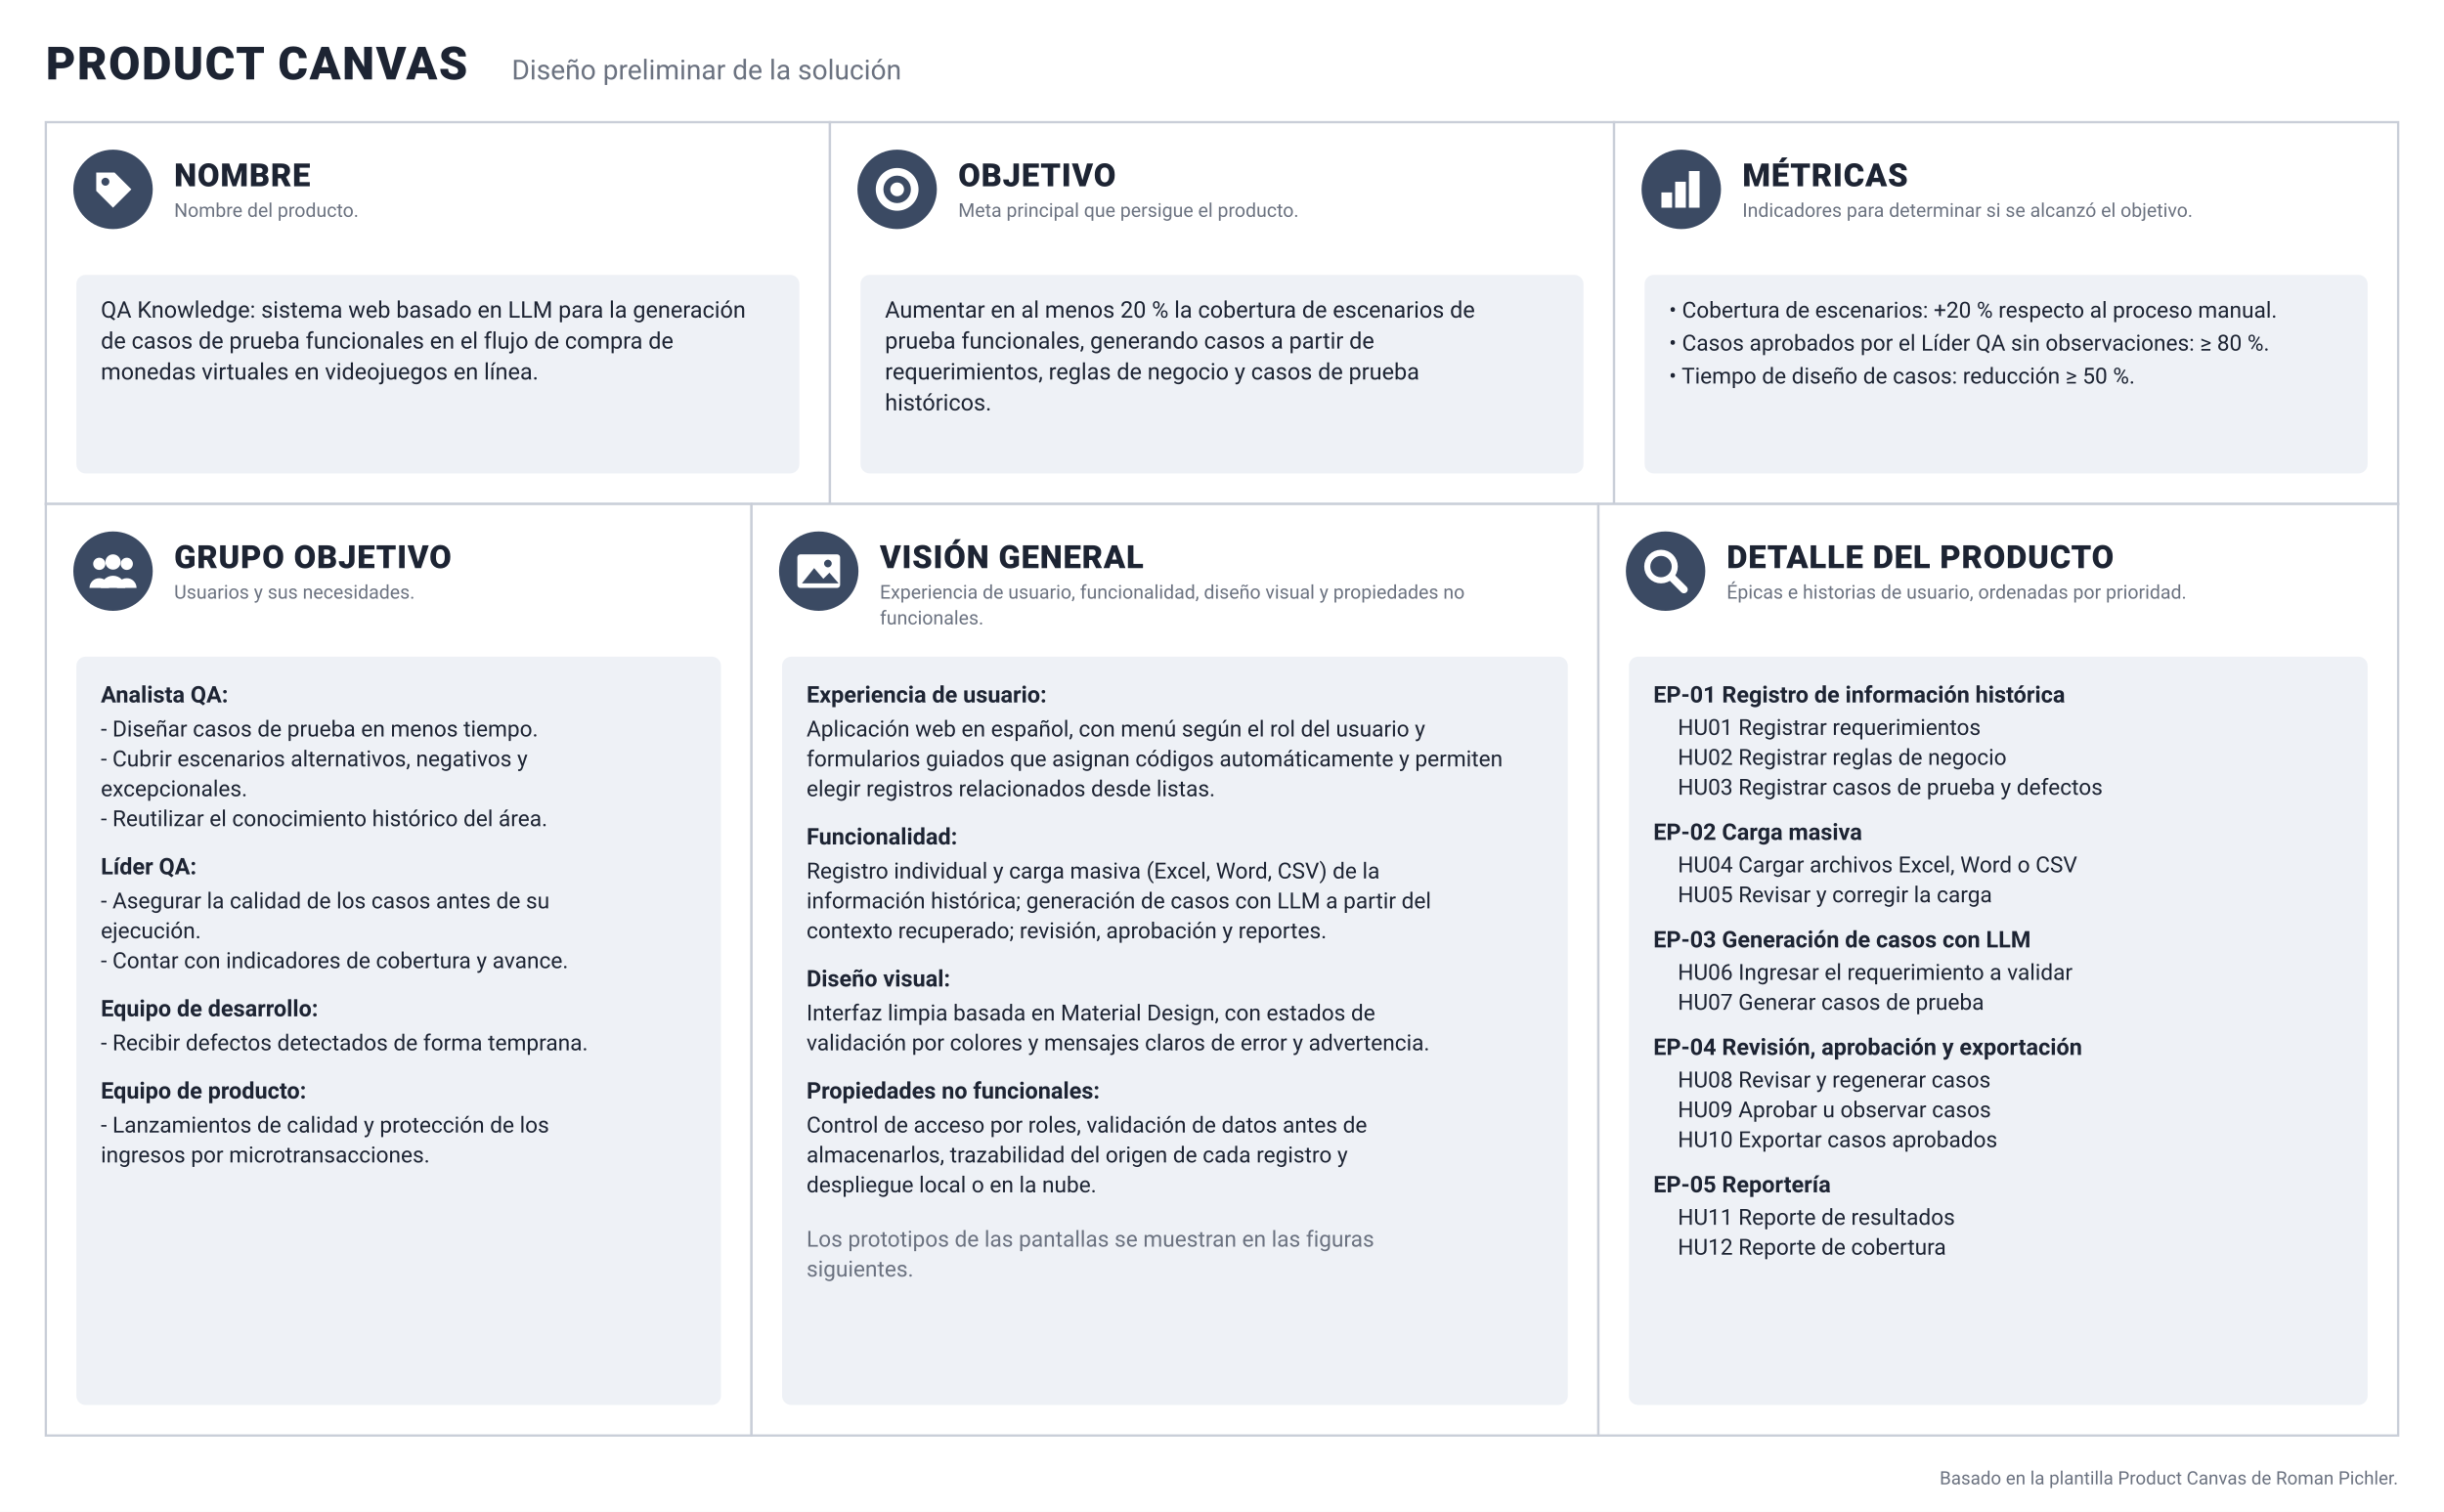
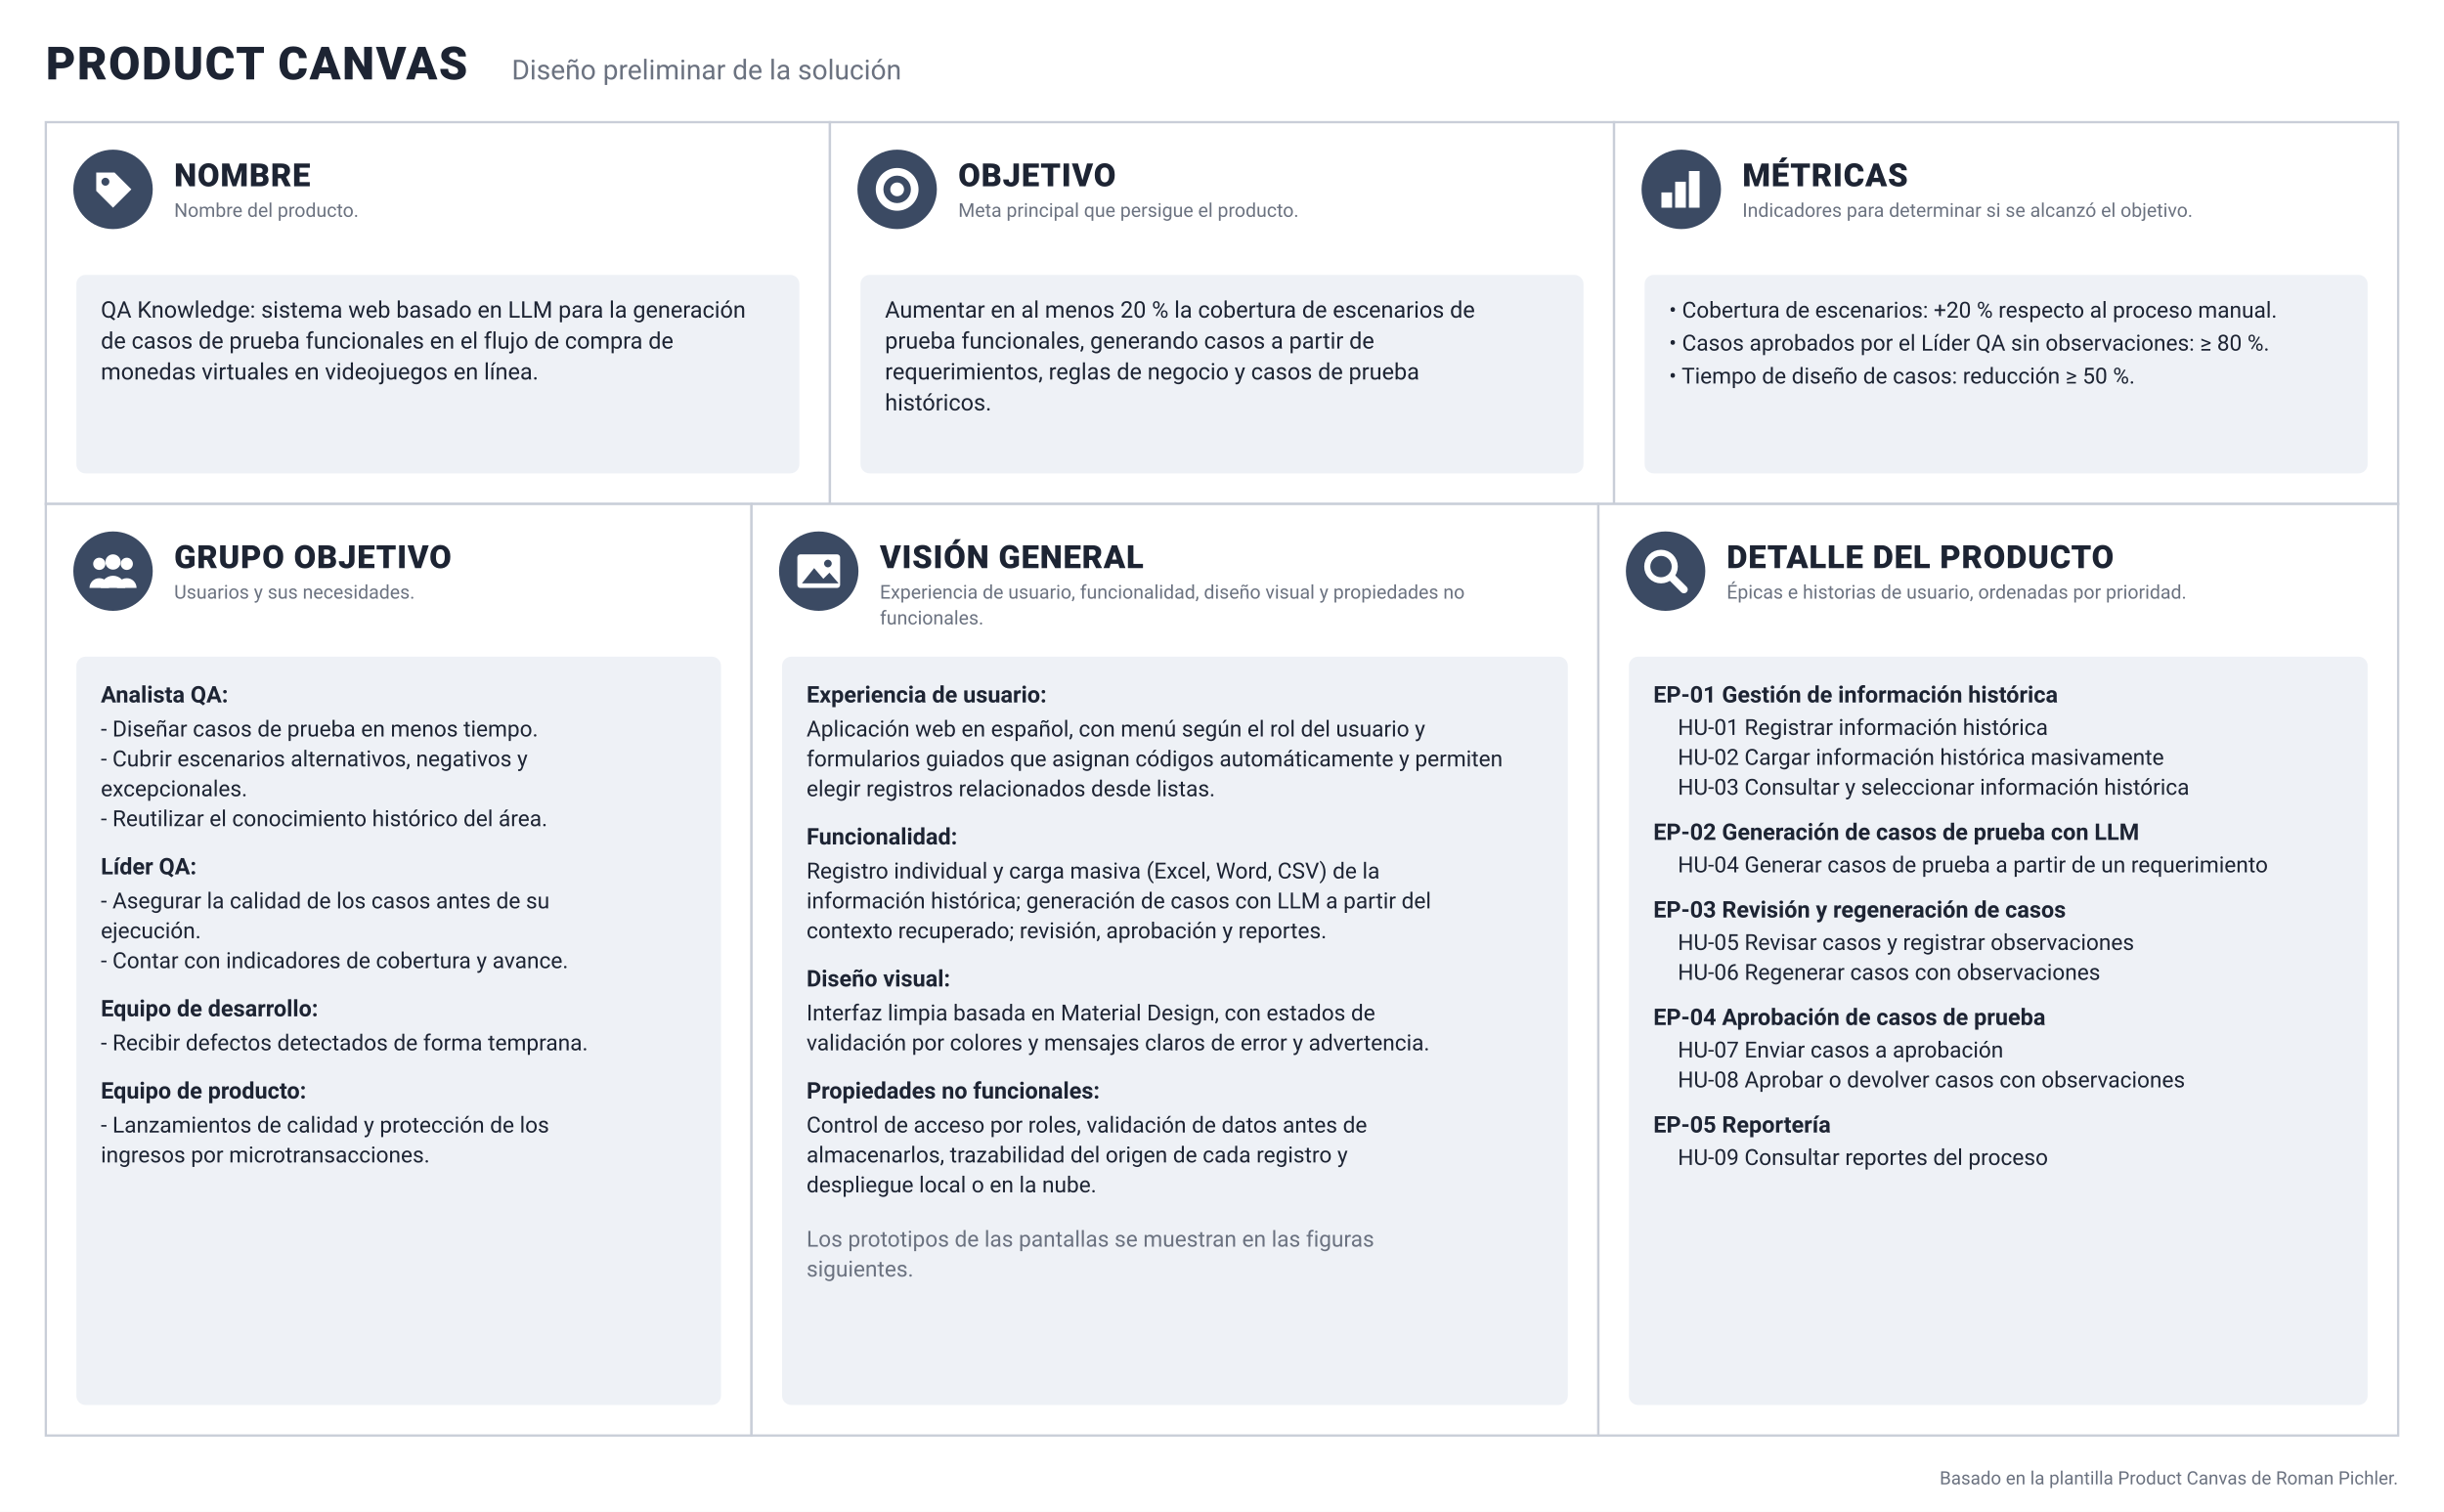
<svg xmlns="http://www.w3.org/2000/svg" width="1600" height="990" viewBox="0 0 1600 990" font-family="Segoe UI, Roboto, Helvetica, Arial, sans-serif">
  <rect width="1600" height="990" fill="#ffffff" />
  <text x="30" y="52" font-size="30" font-weight="800" fill="#1d2433" letter-spacing="1">PRODUCT CANVAS</text>
  <text x="335" y="52" font-size="18" fill="#6b7280">Diseño preliminar de la solución</text>
  <rect x="30" y="80" width="513.333" height="250" fill="#ffffff" stroke="#c9ced8" stroke-width="1.5" />
  <circle cx="74" cy="124" r="26" fill="#3b4a63" />
  <path d="M63,113 h12 l11,11 l-12,12 l-11,-11 z" fill="#ffffff" />
  <circle cx="69" cy="119" r="2.6" fill="#3b4a63" />
  <text x="114" y="122" font-size="21" font-weight="800" fill="#1d2433" letter-spacing="0.5">NOMBRE</text>
  <text x="114" y="142" font-size="12.5" font-weight="400" fill="#6b7280">Nombre del producto.</text>
  <rect x="50" y="180" width="473.333" height="130" rx="6" fill="#eef1f6" />
  <text x="66" y="208" font-size="15" font-weight="400" fill="#1d2433">QA Knowledge: sistema web basado en LLM para la generación</text>
  <text x="66" y="228.25" font-size="15" font-weight="400" fill="#1d2433">de casos de prueba funcionales en el flujo de compra de</text>
  <text x="66" y="248.5" font-size="15" font-weight="400" fill="#1d2433">monedas virtuales en videojuegos en línea.</text>
  <rect x="543.333" y="80" width="513.333" height="250" fill="#ffffff" stroke="#c9ced8" stroke-width="1.5" />
  <circle cx="587.333" cy="124" r="26" fill="#3b4a63" />
  <circle cx="587.333" cy="124" r="14" fill="#ffffff" />
  <circle cx="587.333" cy="124" r="9" fill="#3b4a63" />
  <circle cx="587.333" cy="124" r="4.5" fill="#ffffff" />
  <text x="627.333" y="122" font-size="21" font-weight="800" fill="#1d2433" letter-spacing="0.5">OBJETIVO</text>
  <text x="627.333" y="142" font-size="12.5" font-weight="400" fill="#6b7280">Meta principal que persigue el producto.</text>
  <rect x="563.333" y="180" width="473.333" height="130" rx="6" fill="#eef1f6" />
  <text x="579.333" y="208" font-size="15" font-weight="400" fill="#1d2433">Aumentar en al menos 20 % la cobertura de escenarios de</text>
  <text x="579.333" y="228.25" font-size="15" font-weight="400" fill="#1d2433">prueba funcionales, generando casos a partir de</text>
  <text x="579.333" y="248.5" font-size="15" font-weight="400" fill="#1d2433">requerimientos, reglas de negocio y casos de prueba</text>
  <text x="579.333" y="268.75" font-size="15" font-weight="400" fill="#1d2433">históricos.</text>
  <rect x="1056.667" y="80" width="513.333" height="250" fill="#ffffff" stroke="#c9ced8" stroke-width="1.5" />
  <circle cx="1100.667" cy="124" r="26" fill="#3b4a63" />
  <rect x="1087.667" y="126" width="7" height="10" fill="#ffffff" />
  <rect x="1096.667" y="119" width="7" height="17" fill="#ffffff" />
  <rect x="1105.667" y="112" width="7" height="24" fill="#ffffff" />
  <text x="1140.667" y="122" font-size="21" font-weight="800" fill="#1d2433" letter-spacing="0.5">MÉTRICAS</text>
  <text x="1140.667" y="142" font-size="12.5" font-weight="400" fill="#6b7280">Indicadores para determinar si se alcanzó el objetivo.</text>
  <rect x="1076.667" y="180" width="473.333" height="130" rx="6" fill="#eef1f6" />
  <text x="1092.667" y="208" font-size="14.5" font-weight="400" fill="#1d2433">• Cobertura de escenarios: +20 % respecto al proceso manual.</text>
  <text x="1092.667" y="229.575" font-size="14.5" font-weight="400" fill="#1d2433">• Casos aprobados por el Líder QA sin observaciones: ≥ 80 %.</text>
  <text x="1092.667" y="251.15" font-size="14.5" font-weight="400" fill="#1d2433">• Tiempo de diseño de casos: reducción ≥ 50 %.</text>
  <rect x="30" y="330" width="462.0" height="610" fill="#ffffff" stroke="#c9ced8" stroke-width="1.5" />
  <circle cx="74" cy="374" r="26" fill="#3b4a63" />
  <circle cx="65" cy="369.2" r="4.0" fill="#ffffff" />
  <path d="M58.6,385 a6.4,6.4 0 0 1 12.8,0 z" fill="#ffffff" />
  <circle cx="83" cy="369.2" r="4.0" fill="#ffffff" />
  <path d="M76.6,385 a6.4,6.4 0 0 1 12.8,0 z" fill="#ffffff" />
  <circle cx="74" cy="368" r="5" fill="#ffffff" />
  <path d="M66,385 a8,8 0 0 1 16,0 z" fill="#ffffff" />
  <text x="114" y="372" font-size="21" font-weight="800" fill="#1d2433" letter-spacing="0.5">GRUPO OBJETIVO</text>
  <text x="114" y="392" font-size="12.5" font-weight="400" fill="#6b7280">Usuarios y sus necesidades.</text>
  <rect x="50" y="430" width="422.0" height="490" rx="6" fill="#eef1f6" />
  <text x="66" y="460" font-size="15" font-weight="700" fill="#1d2433">Analista QA:</text>
  <text x="66" y="482.25" font-size="14.5" font-weight="400" fill="#1d2433">- Diseñar casos de prueba en menos tiempo.</text>
  <text x="66" y="501.825" font-size="14.5" font-weight="400" fill="#1d2433">- Cubrir escenarios alternativos, negativos y</text>
  <text x="66" y="521.4" font-size="14.5" font-weight="400" fill="#1d2433">excepcionales.</text>
  <text x="66" y="540.975" font-size="14.5" font-weight="400" fill="#1d2433">- Reutilizar el conocimiento histórico del área.</text>
  <text x="66" y="572.55" font-size="15" font-weight="700" fill="#1d2433">Líder QA:</text>
  <text x="66" y="594.8" font-size="14.5" font-weight="400" fill="#1d2433">- Asegurar la calidad de los casos antes de su</text>
  <text x="66" y="614.375" font-size="14.5" font-weight="400" fill="#1d2433">ejecución.</text>
  <text x="66" y="633.95" font-size="14.5" font-weight="400" fill="#1d2433">- Contar con indicadores de cobertura y avance.</text>
  <text x="66" y="665.525" font-size="15" font-weight="700" fill="#1d2433">Equipo de desarrollo:</text>
  <text x="66" y="687.775" font-size="14.5" font-weight="400" fill="#1d2433">- Recibir defectos detectados de forma temprana.</text>
  <text x="66" y="719.35" font-size="15" font-weight="700" fill="#1d2433">Equipo de producto:</text>
  <text x="66" y="741.6" font-size="14.5" font-weight="400" fill="#1d2433">- Lanzamientos de calidad y protección de los</text>
  <text x="66" y="761.175" font-size="14.5" font-weight="400" fill="#1d2433">ingresos por microtransacciones.</text>
  <rect x="492.0" y="330" width="554.4" height="610" fill="#ffffff" stroke="#c9ced8" stroke-width="1.5" />
  <circle cx="536.0" cy="374" r="26" fill="#3b4a63" />
  <rect x="522.0" y="363" width="28" height="22" rx="2" fill="#ffffff" />
  <path d="M525.0,382 l8,-10 l6,7 l4,-4 l6,7 z" fill="#3b4a63" />
  <circle cx="542.0" cy="369" r="2.5" fill="#3b4a63" />
  <text x="576.0" y="372" font-size="21" font-weight="800" fill="#1d2433" letter-spacing="0.5">VISIÓN GENERAL</text>
  <text x="576.0" y="392" font-size="12.5" font-weight="400" fill="#6b7280">Experiencia de usuario, funcionalidad, diseño visual y propiedades no</text>
  <text x="576.0" y="408.875" font-size="12.5" font-weight="400" fill="#6b7280">funcionales.</text>
  <rect x="512.0" y="430" width="514.4" height="490" rx="6" fill="#eef1f6" />
  <text x="528.0" y="460" font-size="15" font-weight="700" fill="#1d2433">Experiencia de usuario:</text>
  <text x="528.0" y="482.25" font-size="14.5" font-weight="400" fill="#1d2433">Aplicación web en español, con menú según el rol del usuario y</text>
  <text x="528.0" y="501.825" font-size="14.5" font-weight="400" fill="#1d2433">formularios guiados que asignan códigos automáticamente y permiten</text>
  <text x="528.0" y="521.4" font-size="14.5" font-weight="400" fill="#1d2433">elegir registros relacionados desde listas.</text>
  <text x="528.0" y="552.975" font-size="15" font-weight="700" fill="#1d2433">Funcionalidad:</text>
  <text x="528.0" y="575.225" font-size="14.5" font-weight="400" fill="#1d2433">Registro individual y carga masiva (Excel, Word, CSV) de la</text>
  <text x="528.0" y="594.8" font-size="14.5" font-weight="400" fill="#1d2433">información histórica; generación de casos con LLM a partir del</text>
  <text x="528.0" y="614.375" font-size="14.5" font-weight="400" fill="#1d2433">contexto recuperado; revisión, aprobación y reportes.</text>
  <text x="528.0" y="645.95" font-size="15" font-weight="700" fill="#1d2433">Diseño visual:</text>
  <text x="528.0" y="668.2" font-size="14.5" font-weight="400" fill="#1d2433">Interfaz limpia basada en Material Design, con estados de</text>
  <text x="528.0" y="687.775" font-size="14.5" font-weight="400" fill="#1d2433">validación por colores y mensajes claros de error y advertencia.</text>
  <text x="528.0" y="719.35" font-size="15" font-weight="700" fill="#1d2433">Propiedades no funcionales:</text>
  <text x="528.0" y="741.6" font-size="14.5" font-weight="400" fill="#1d2433">Control de acceso por roles, validación de datos antes de</text>
  <text x="528.0" y="761.175" font-size="14.5" font-weight="400" fill="#1d2433">almacenarlos, trazabilidad del origen de cada registro y</text>
  <text x="528.0" y="780.75" font-size="14.5" font-weight="400" fill="#1d2433">despliegue local o en la nube.</text>
  <text x="528.0" y="816.325" font-size="14.5" font-weight="400" fill="#6b7280">Los prototipos de las pantallas se muestran en las figuras</text>
  <text x="528.0" y="835.9" font-size="14.5" font-weight="400" fill="#6b7280">siguientes.</text>
  <rect x="1046.4" y="330" width="523.6" height="610" fill="#ffffff" stroke="#c9ced8" stroke-width="1.5" />
  <circle cx="1090.4" cy="374" r="26" fill="#3b4a63" />
  <circle cx="1087.4" cy="371" r="9" fill="none" stroke="#ffffff" stroke-width="4" />
  <line x1="1094.4" y1="378" x2="1102.4" y2="386" stroke="#ffffff" stroke-width="5" stroke-linecap="round" />
  <text x="1130.4" y="372" font-size="21" font-weight="800" fill="#1d2433" letter-spacing="0.5">DETALLE DEL PRODUCTO</text>
  <text x="1130.4" y="392" font-size="12.5" font-weight="400" fill="#6b7280">Épicas e historias de usuario, ordenadas por prioridad.</text>
  <rect x="1066.4" y="430" width="483.6" height="490" rx="6" fill="#eef1f6" />
-   <text x="1082.4" y="460" font-size="15" font-weight="700" fill="#1d2433">EP-01 Registro de información histórica</text>
-   <text x="1098.4" y="481.25" font-size="14.5" font-weight="400" fill="#1d2433">HU01 Registrar requerimientos</text>
-   <text x="1098.4" y="500.825" font-size="14.5" font-weight="400" fill="#1d2433">HU02 Registrar reglas de negocio</text>
-   <text x="1098.4" y="520.4" font-size="14.5" font-weight="400" fill="#1d2433">HU03 Registrar casos de prueba y defectos</text>
-   <text x="1082.4" y="549.975" font-size="15" font-weight="700" fill="#1d2433">EP-02 Carga masiva</text>
-   <text x="1098.4" y="571.225" font-size="14.5" font-weight="400" fill="#1d2433">HU04 Cargar archivos Excel, Word o CSV</text>
-   <text x="1098.4" y="590.8" font-size="14.5" font-weight="400" fill="#1d2433">HU05 Revisar y corregir la carga</text>
-   <text x="1082.4" y="620.375" font-size="15" font-weight="700" fill="#1d2433">EP-03 Generación de casos con LLM</text>
-   <text x="1098.4" y="641.625" font-size="14.5" font-weight="400" fill="#1d2433">HU06 Ingresar el requerimiento a validar</text>
-   <text x="1098.4" y="661.2" font-size="14.5" font-weight="400" fill="#1d2433">HU07 Generar casos de prueba</text>
-   <text x="1082.4" y="690.775" font-size="15" font-weight="700" fill="#1d2433">EP-04 Revisión, aprobación y exportación</text>
-   <text x="1098.4" y="712.025" font-size="14.5" font-weight="400" fill="#1d2433">HU08 Revisar y regenerar casos</text>
-   <text x="1098.4" y="731.6" font-size="14.5" font-weight="400" fill="#1d2433">HU09 Aprobar u observar casos</text>
-   <text x="1098.4" y="751.175" font-size="14.5" font-weight="400" fill="#1d2433">HU10 Exportar casos aprobados</text>
-   <text x="1082.4" y="780.75" font-size="15" font-weight="700" fill="#1d2433">EP-05 Reportería</text>
-   <text x="1098.4" y="802" font-size="14.5" font-weight="400" fill="#1d2433">HU11 Reporte de resultados</text>
-   <text x="1098.4" y="821.575" font-size="14.5" font-weight="400" fill="#1d2433">HU12 Reporte de cobertura</text>
+   <text x="1082.4" y="460" font-size="15" font-weight="700" fill="#1d2433">EP-01 Gestión de información histórica</text>
+   <text x="1098.4" y="481.25" font-size="14.5" font-weight="400" fill="#1d2433">HU-01 Registrar información histórica</text>
+   <text x="1098.4" y="500.825" font-size="14.5" font-weight="400" fill="#1d2433">HU-02 Cargar información histórica masivamente</text>
+   <text x="1098.4" y="520.4" font-size="14.5" font-weight="400" fill="#1d2433">HU-03 Consultar y seleccionar información histórica</text>
+   <text x="1082.4" y="549.975" font-size="15" font-weight="700" fill="#1d2433">EP-02 Generación de casos de prueba con LLM</text>
+   <text x="1098.4" y="571.225" font-size="14.5" font-weight="400" fill="#1d2433">HU-04 Generar casos de prueba a partir de un requerimiento</text>
+   <text x="1082.4" y="600.8" font-size="15" font-weight="700" fill="#1d2433">EP-03 Revisión y regeneración de casos</text>
+   <text x="1098.4" y="622.05" font-size="14.5" font-weight="400" fill="#1d2433">HU-05 Revisar casos y registrar observaciones</text>
+   <text x="1098.4" y="641.625" font-size="14.5" font-weight="400" fill="#1d2433">HU-06 Regenerar casos con observaciones</text>
+   <text x="1082.4" y="671.2" font-size="15" font-weight="700" fill="#1d2433">EP-04 Aprobación de casos de prueba</text>
+   <text x="1098.4" y="692.45" font-size="14.5" font-weight="400" fill="#1d2433">HU-07 Enviar casos a aprobación</text>
+   <text x="1098.4" y="712.025" font-size="14.5" font-weight="400" fill="#1d2433">HU-08 Aprobar o devolver casos con observaciones</text>
+   <text x="1082.4" y="741.6" font-size="15" font-weight="700" fill="#1d2433">EP-05 Reportería</text>
+   <text x="1098.4" y="762.85" font-size="14.5" font-weight="400" fill="#1d2433">HU-09 Consultar reportes del proceso</text>
  <text x="1570" y="972" font-size="12" fill="#6b7280" text-anchor="end">Basado en la plantilla Product Canvas de Roman Pichler.</text>
</svg>
